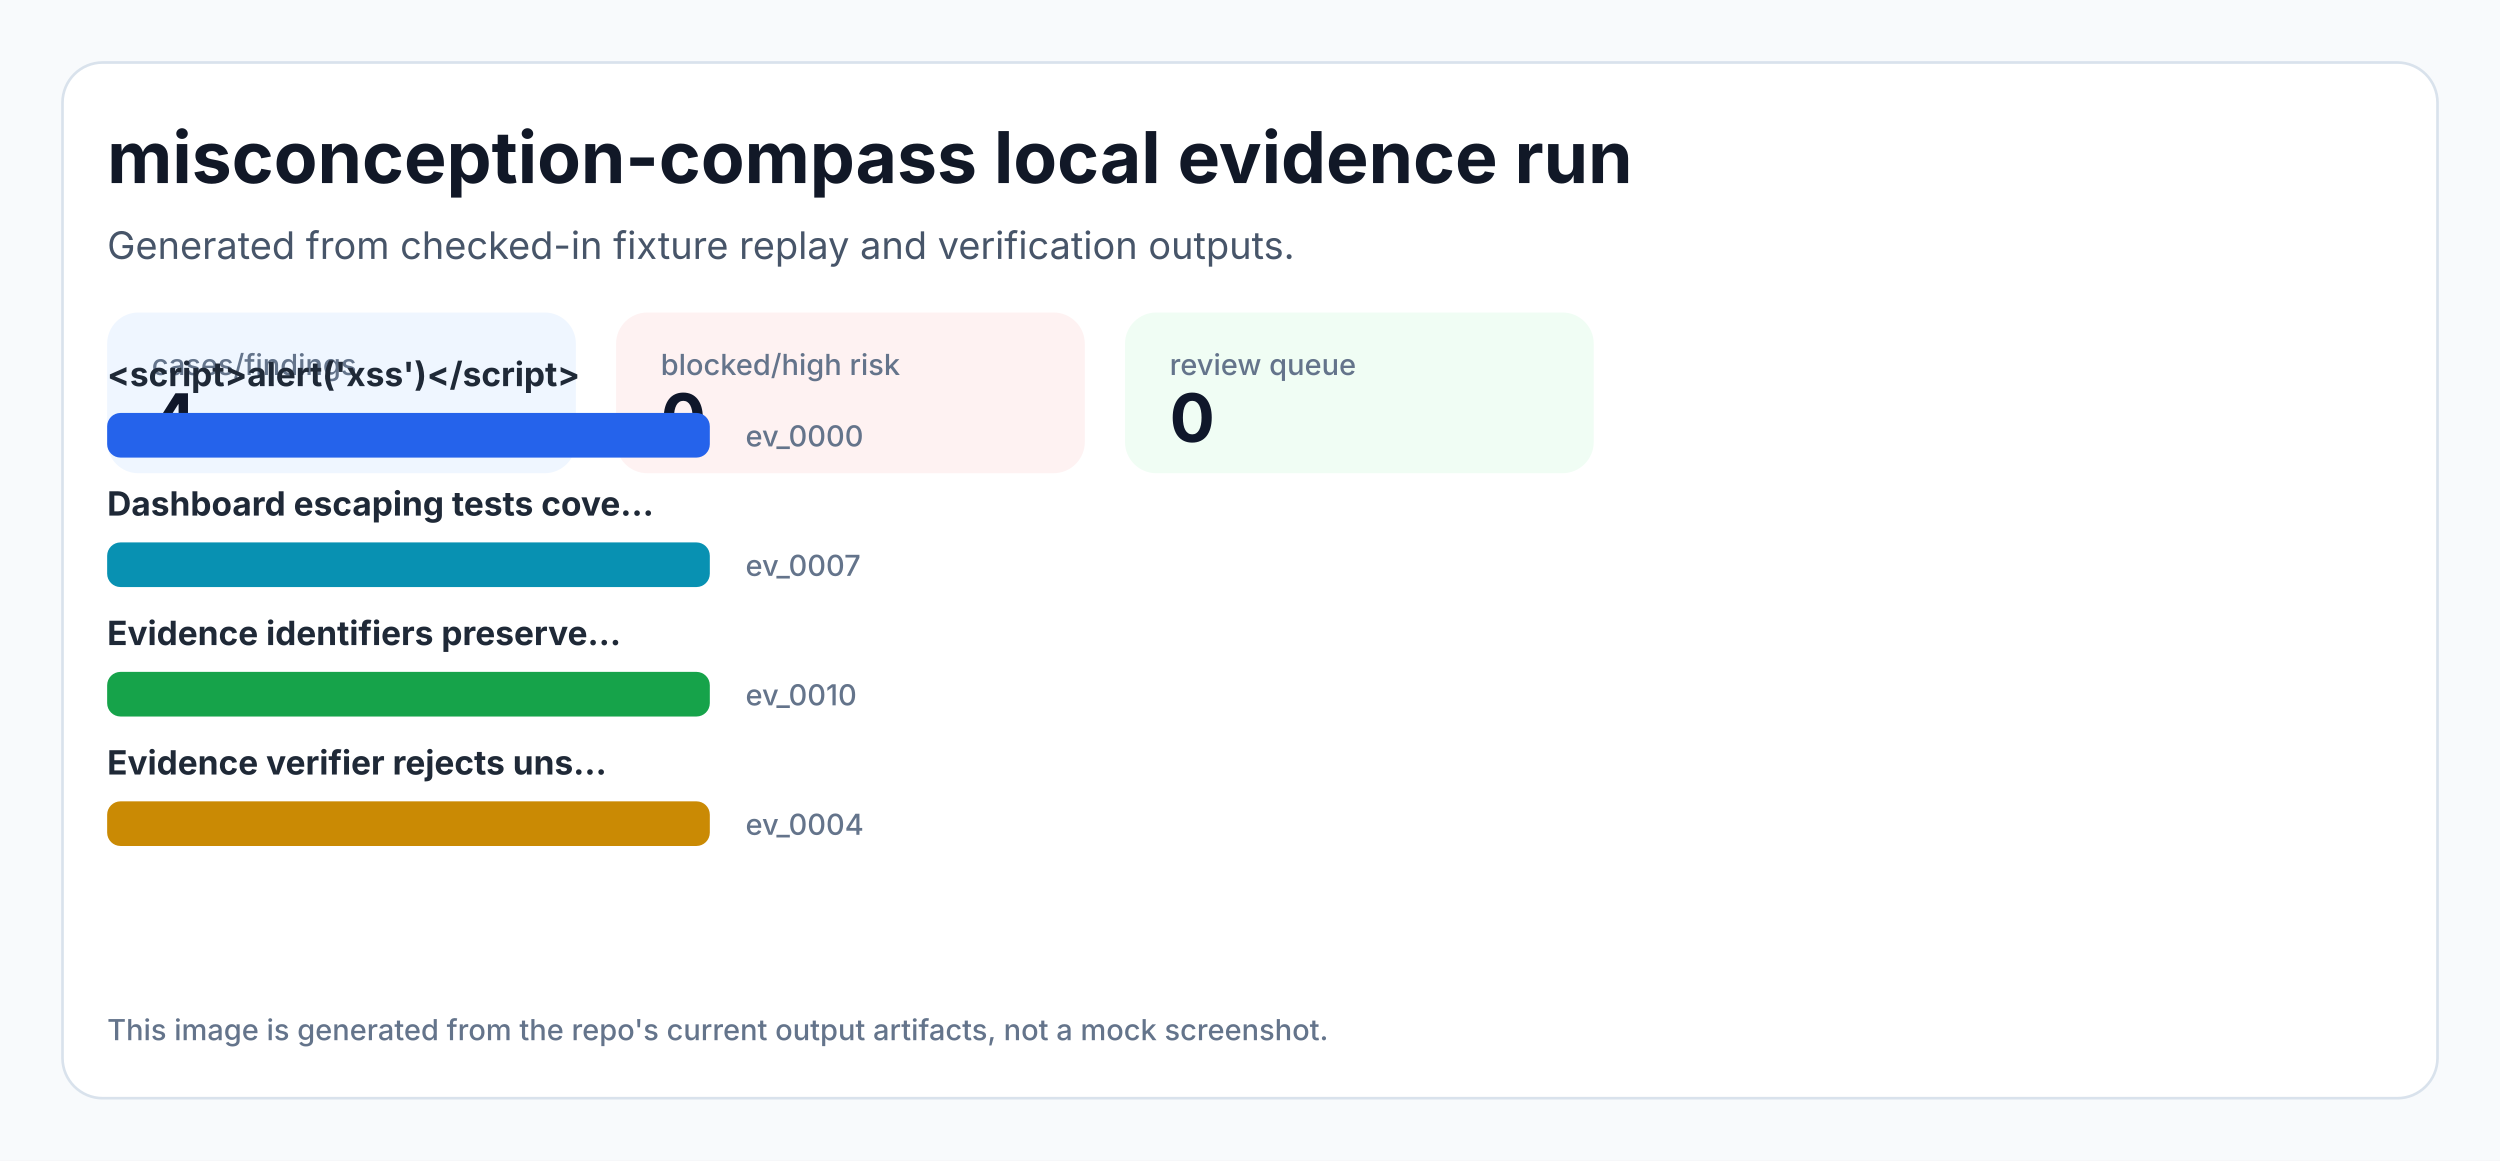
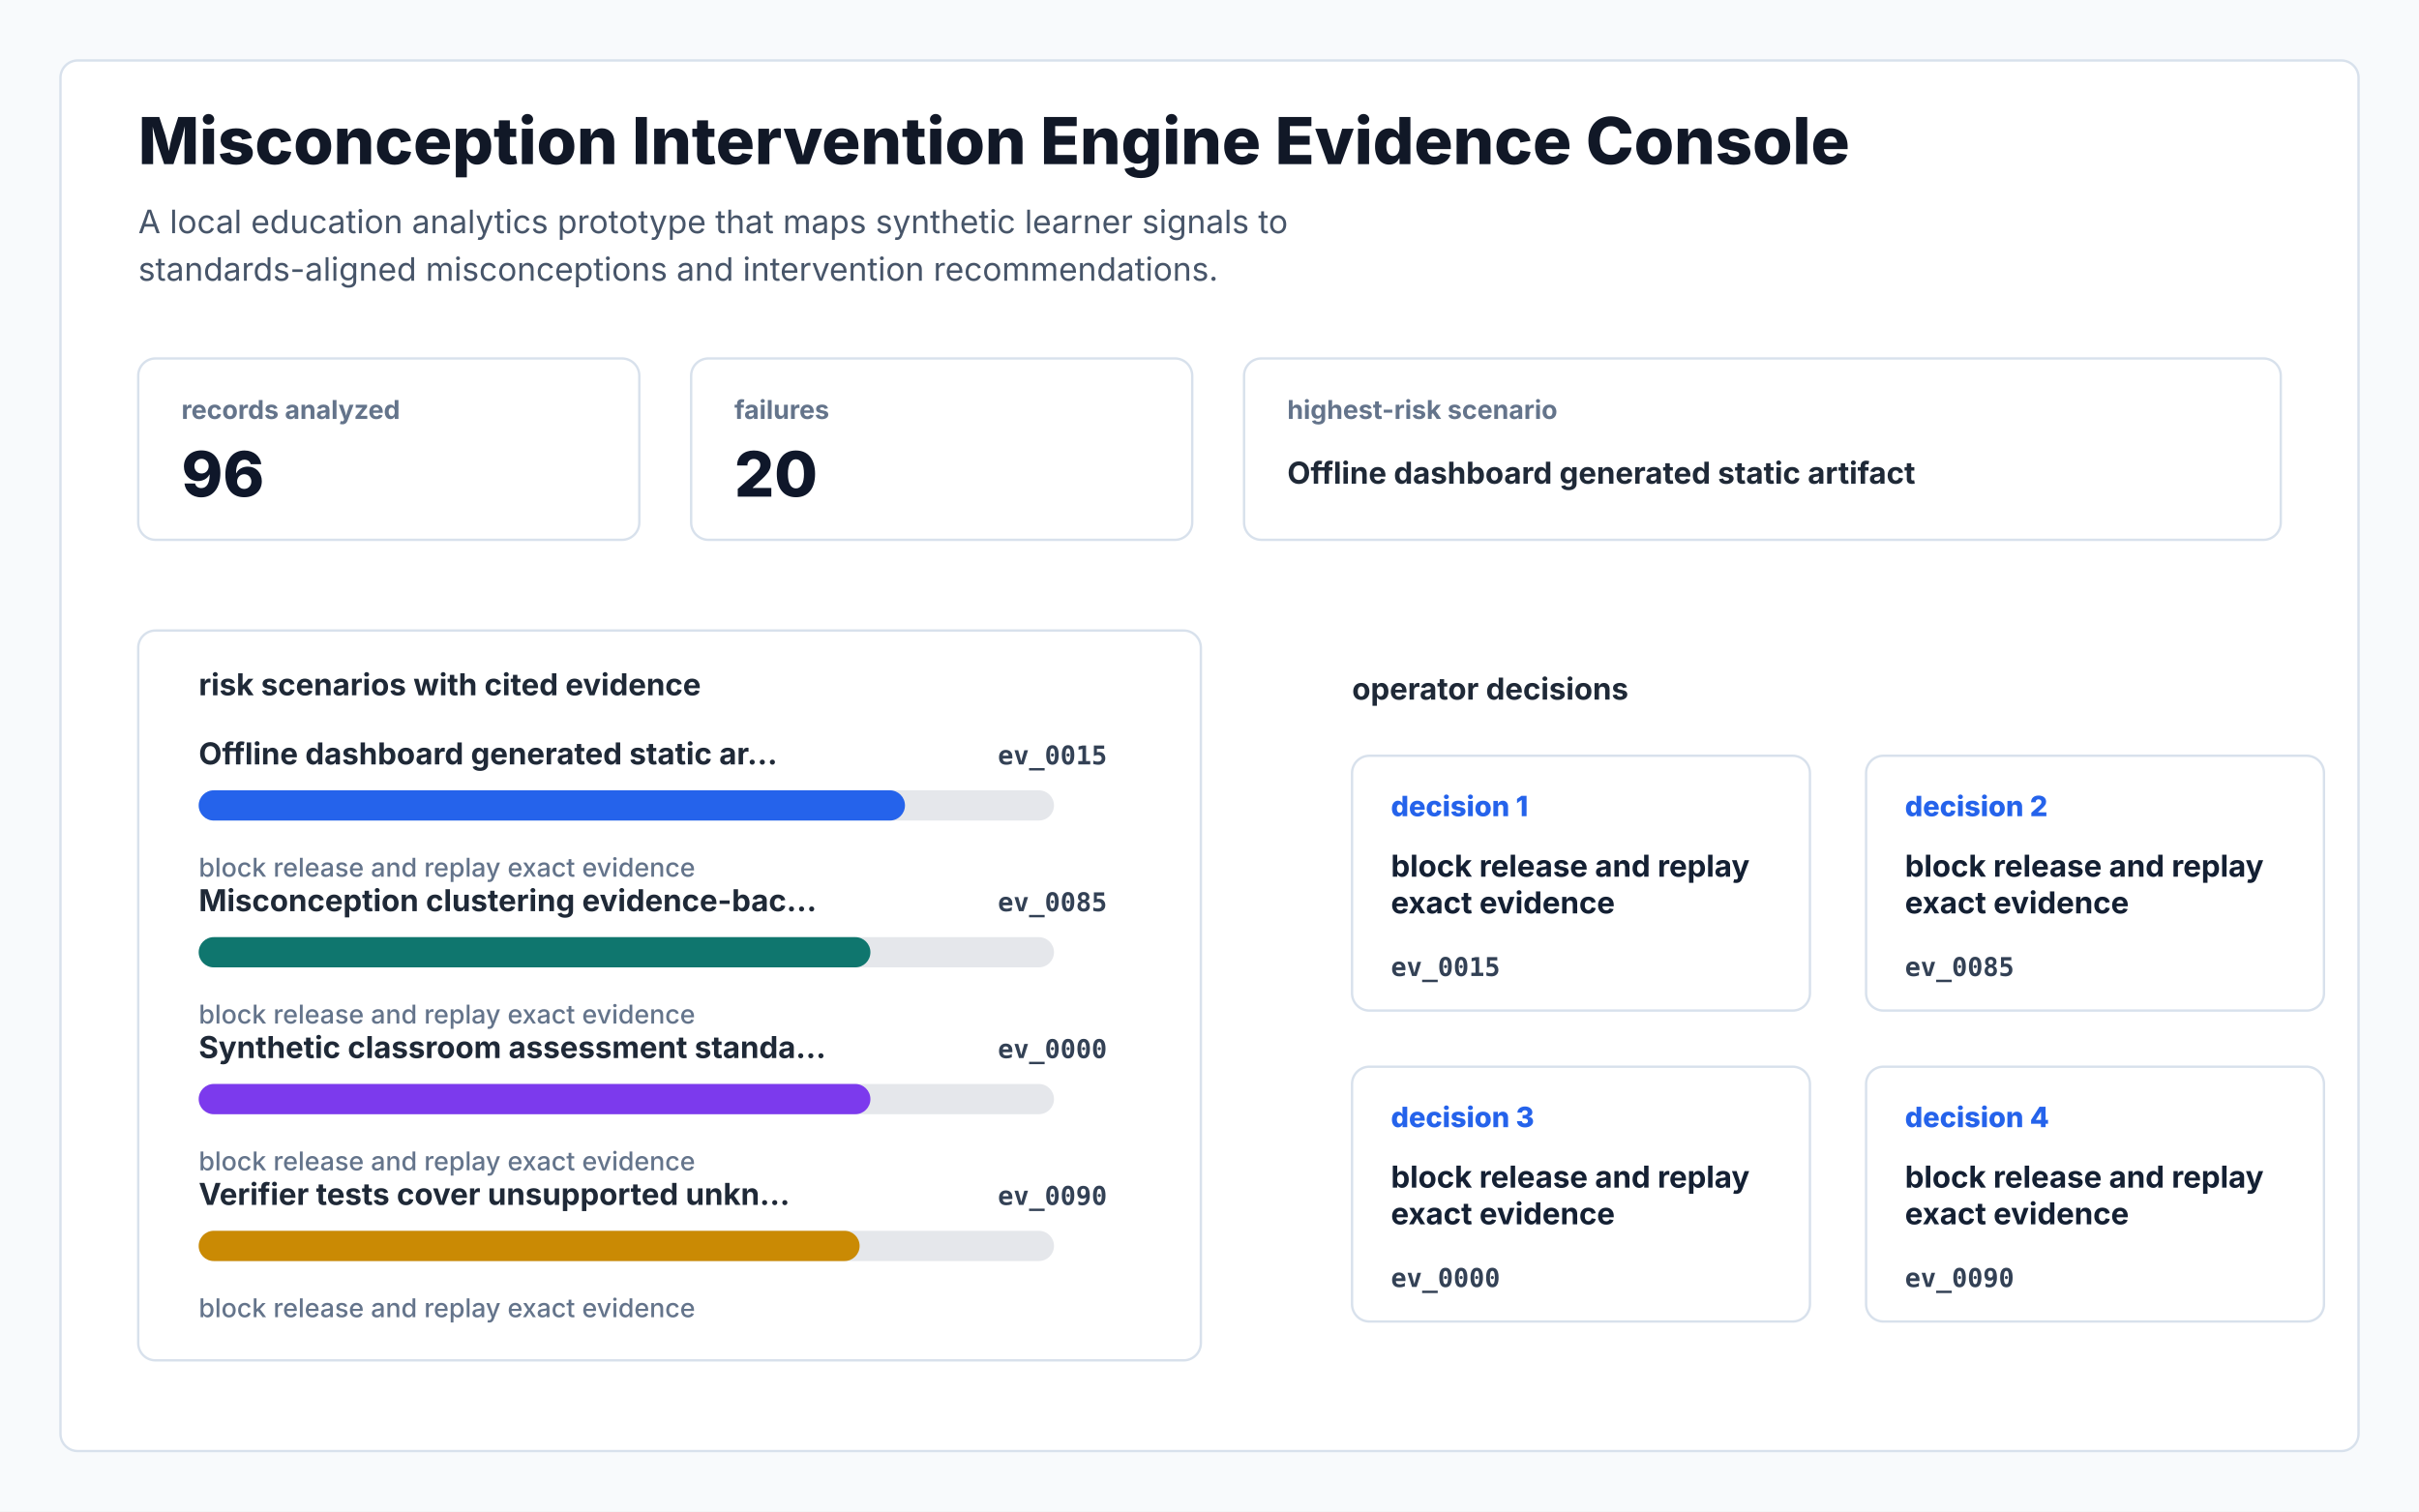
- <svg xmlns="http://www.w3.org/2000/svg" width="1120" height="520" viewBox="0 0 1120 520" role="img" aria-label="misconception-compass working project preview">
+ <svg xmlns="http://www.w3.org/2000/svg" width="1120" height="700" viewBox="0 0 1120 700" role="img" aria-label="Misconception Intervention Engine working dashboard">
  <defs>
    <style>
-       .bg { fill: #f8fafc; }
-       .panel { fill: #ffffff; stroke: #d9e2ec; stroke-width: 1.2; }
-       .title { font: 750 32px -apple-system, BlinkMacSystemFont, "Segoe UI", sans-serif; fill: #111827; }
-       .sub { font: 400 17px -apple-system, BlinkMacSystemFont, "Segoe UI", sans-serif; fill: #475569; }
-       .label { font: 650 15px -apple-system, BlinkMacSystemFont, "Segoe UI", sans-serif; fill: #1f2937; }
-       .small { font: 500 13px -apple-system, BlinkMacSystemFont, "Segoe UI", sans-serif; fill: #64748b; }
-       .metric { font: 750 30px -apple-system, BlinkMacSystemFont, "Segoe UI", sans-serif; fill: #0f172a; }
+       .bg { fill:#f8fafc; }
+       .panel,.card,.actioncard { fill:#ffffff; stroke:#d8e1ec; stroke-width:1.1; }
+       .title { font:760 30px -apple-system,BlinkMacSystemFont,"Segoe UI",sans-serif; fill:#111827; }
+       .sub { font:420 15px -apple-system,BlinkMacSystemFont,"Segoe UI",sans-serif; fill:#475569; }
+       .label { font:700 14px -apple-system,BlinkMacSystemFont,"Segoe UI",sans-serif; fill:#1f2937; }
+       .caption { font:500 12px -apple-system,BlinkMacSystemFont,"Segoe UI",sans-serif; fill:#64748b; }
+       .small { font:650 12px -apple-system,BlinkMacSystemFont,"Segoe UI",sans-serif; fill:#64748b; }
+       .metric { font:780 29px -apple-system,BlinkMacSystemFont,"Segoe UI",sans-serif; fill:#0f172a; }
+       .rank { font:760 13px -apple-system,BlinkMacSystemFont,"Segoe UI",sans-serif; fill:#2563eb; }
+       .cardtext { font:650 14px -apple-system,BlinkMacSystemFont,"Segoe UI",sans-serif; fill:#142033; }
+       .mono { font:700 12px ui-monospace,SFMono-Regular,Menlo,monospace; fill:#334155; }
    </style>
  </defs>
-   <rect class="bg" width="1120" height="520" />
-   <rect class="panel" x="28" y="28" width="1064" height="464" rx="18" />
-   <text class="title" x="48" y="82">misconception-compass local evidence run</text>
-   <text class="sub" x="48" y="116">Generated from checked-in fixture replay and verification outputs.</text>
-   <rect x="48" y="140" width="210" height="72" rx="14" fill="#eff6ff" />
-   <text class="small" x="68" y="168">cases/findings</text>
-   <text class="metric" x="68" y="198">4</text>
-   <rect x="276" y="140" width="210" height="72" rx="14" fill="#fef2f2" />
-   <text class="small" x="296" y="168">blocked/high risk</text>
-   <text class="metric" x="296" y="198">0</text>
-   <rect x="504" y="140" width="210" height="72" rx="14" fill="#f0fdf4" />
-   <text class="small" x="524" y="168">review queue</text>
-   <text class="metric" x="524" y="198">0</text>
-   <text x="48" y="173" class="label">&lt;script&gt;alert('xss')&lt;/script&gt;</text>
-   <rect x="48" y="185" width="270" height="20" rx="6" fill="#2563eb" />
-   <text x="334" y="200" class="small">ev_0000</text>
-   <text x="48" y="231" class="label">Dashboard escaping tests cove...</text>
-   <rect x="48" y="243" width="270" height="20" rx="6" fill="#0891b2" />
-   <text x="334" y="258" class="small">ev_0007</text>
-   <text x="48" y="289" class="label">Evidence identifiers preserve...</text>
-   <rect x="48" y="301" width="270" height="20" rx="6" fill="#16a34a" />
-   <text x="334" y="316" class="small">ev_0010</text>
-   <text x="48" y="347" class="label">Evidence verifier rejects uns...</text>
-   <rect x="48" y="359" width="270" height="20" rx="6" fill="#ca8a04" />
-   <text x="334" y="374" class="small">ev_0004</text>
-   <text class="small" x="48" y="466">This image is generated from the repo's current output artifacts, not a mock screenshot.</text>
+   <rect class="bg" width="1120" height="700" />
+   <rect class="panel" x="28" y="28" width="1064" height="644" rx="8" />
+   <text class="title" x="64" y="76">Misconception Intervention Engine Evidence Console</text>
+   <text class="sub" x="64" y="108">
+     <tspan x="64" dy="0">A local education analytics prototype that maps synthetic learner signals to</tspan>
+     <tspan x="64" dy="22">standards-aligned misconceptions and intervention recommendations.</tspan>
+   </text>
+   <rect class="card" x="64" y="166" width="232" height="84" rx="8" />
+   <text class="small" x="84" y="194">records analyzed</text>
+   <text class="metric" x="84" y="230">96</text>
+   <rect class="card" x="320" y="166" width="232" height="84" rx="8" />
+   <text class="small" x="340" y="194">failures</text>
+   <text class="metric" x="340" y="230">20</text>
+   <rect class="card" x="576" y="166" width="480" height="84" rx="8" />
+   <text class="small" x="596" y="194">highest-risk scenario</text>
+   <text class="label" x="596" y="224">
+     <tspan x="596" dy="0">Offline dashboard generated static artifact</tspan>
+   </text>
+   <rect class="card" x="64" y="292" width="492" height="338" rx="8" />
+   <text class="label" x="92" y="322">risk scenarios with cited evidence</text>
+   <text class="label" x="92" y="354">Offline dashboard generated static ar...</text>
+   <text class="mono" x="462" y="354">ev_0015</text>
+   <rect x="92" y="366" width="396" height="14" rx="7" fill="#e5e7eb" />
+   <rect x="92" y="366" width="327" height="14" rx="7" fill="#2563eb" />
+   <text class="caption" x="92" y="406">block release and replay exact evidence</text>
+   <text class="label" x="92" y="422">Misconception clustering evidence-bac...</text>
+   <text class="mono" x="462" y="422">ev_0085</text>
+   <rect x="92" y="434" width="396" height="14" rx="7" fill="#e5e7eb" />
+   <rect x="92" y="434" width="311" height="14" rx="7" fill="#0f766e" />
+   <text class="caption" x="92" y="474">block release and replay exact evidence</text>
+   <text class="label" x="92" y="490">Synthetic classroom assessment standa...</text>
+   <text class="mono" x="462" y="490">ev_0000</text>
+   <rect x="92" y="502" width="396" height="14" rx="7" fill="#e5e7eb" />
+   <rect x="92" y="502" width="311" height="14" rx="7" fill="#7c3aed" />
+   <text class="caption" x="92" y="542">block release and replay exact evidence</text>
+   <text class="label" x="92" y="558">Verifier tests cover unsupported unkn...</text>
+   <text class="mono" x="462" y="558">ev_0090</text>
+   <rect x="92" y="570" width="396" height="14" rx="7" fill="#e5e7eb" />
+   <rect x="92" y="570" width="306" height="14" rx="7" fill="#ca8a04" />
+   <text class="caption" x="92" y="610">block release and replay exact evidence</text>
+   <text class="label" x="626" y="324">operator decisions</text>
+   <rect class="actioncard" x="626" y="350" width="212" height="118" rx="8" />
+   <text class="rank" x="644" y="378">decision 1</text>
+   <text class="cardtext" x="644" y="406">
+     <tspan x="644" dy="0">block release and replay</tspan>
+     <tspan x="644" dy="17">exact evidence</tspan>
+   </text>
+   <text class="mono" x="644" y="452">ev_0015</text>
+   <rect class="actioncard" x="864" y="350" width="212" height="118" rx="8" />
+   <text class="rank" x="882" y="378">decision 2</text>
+   <text class="cardtext" x="882" y="406">
+     <tspan x="882" dy="0">block release and replay</tspan>
+     <tspan x="882" dy="17">exact evidence</tspan>
+   </text>
+   <text class="mono" x="882" y="452">ev_0085</text>
+   <rect class="actioncard" x="626" y="494" width="212" height="118" rx="8" />
+   <text class="rank" x="644" y="522">decision 3</text>
+   <text class="cardtext" x="644" y="550">
+     <tspan x="644" dy="0">block release and replay</tspan>
+     <tspan x="644" dy="17">exact evidence</tspan>
+   </text>
+   <text class="mono" x="644" y="596">ev_0000</text>
+   <rect class="actioncard" x="864" y="494" width="212" height="118" rx="8" />
+   <text class="rank" x="882" y="522">decision 4</text>
+   <text class="cardtext" x="882" y="550">
+     <tspan x="882" dy="0">block release and replay</tspan>
+     <tspan x="882" dy="17">exact evidence</tspan>
+   </text>
+   <text class="mono" x="882" y="596">ev_0090</text>
</svg>
